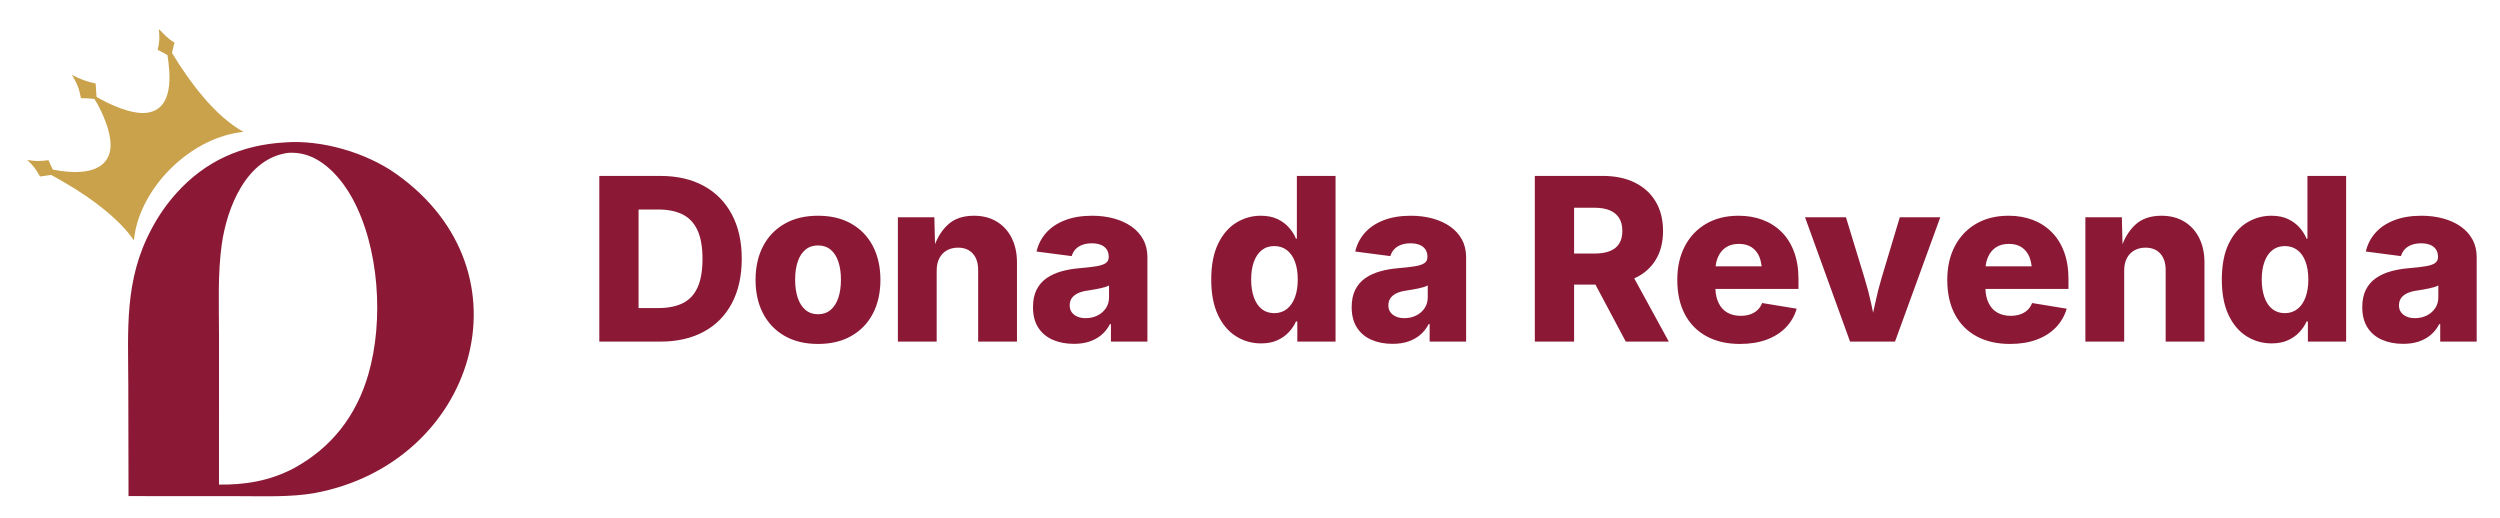
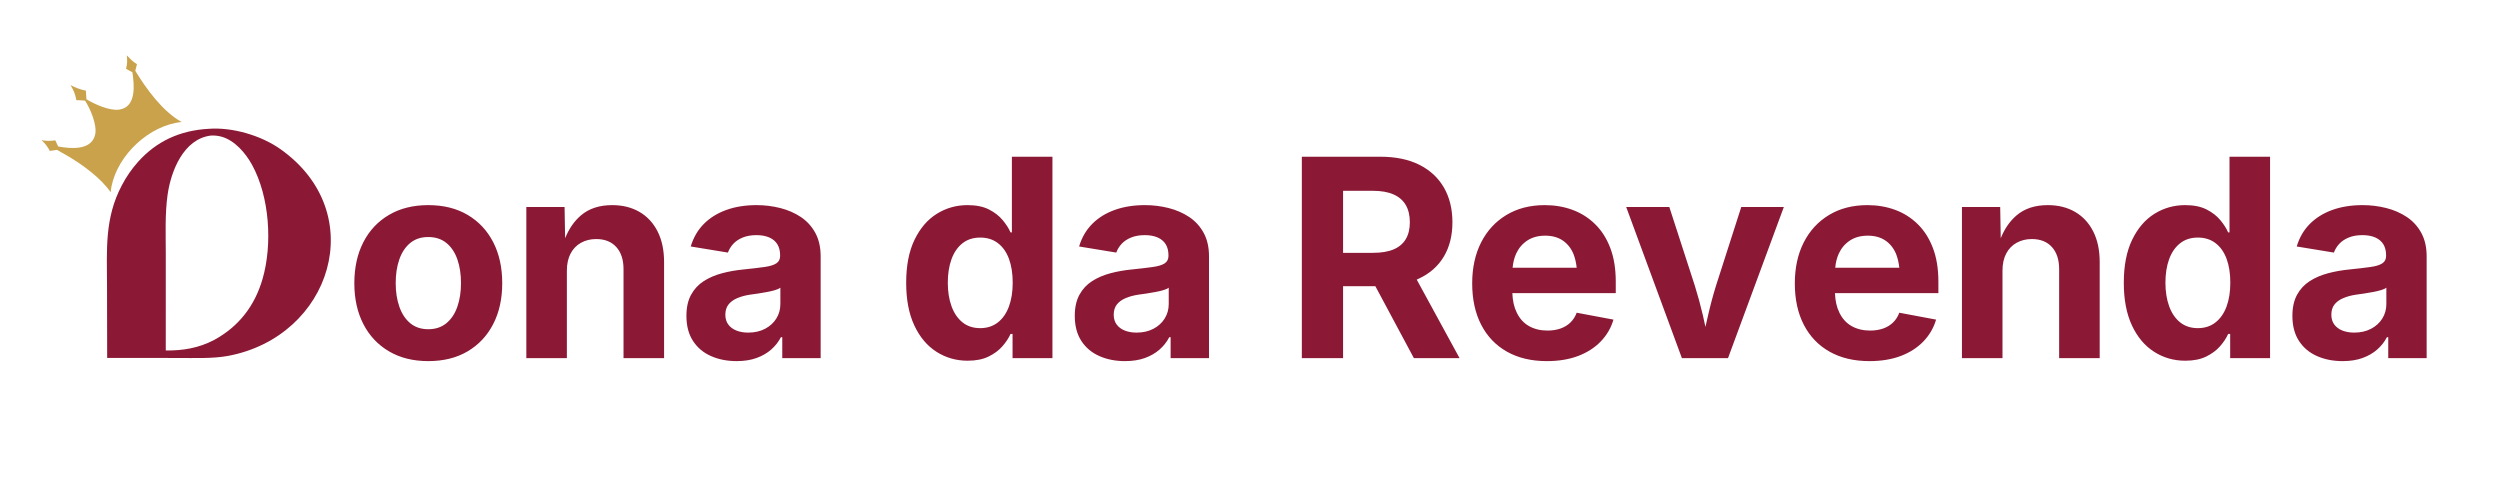
- <svg xmlns="http://www.w3.org/2000/svg" viewBox="0 0 1449 300" width="1449" height="300">
-   <g transform="translate(0 0) scale(0.3030303) translate(-540 -520)">
+ <svg xmlns="http://www.w3.org/2000/svg" viewBox="0 0 1806 345" width="1806" height="345">
+   <g transform="translate(-114.8382 -100.8013) scale(0.2446592)">
    <path fill-rule="evenodd" fill="#8B1935" d="M 1084.56 792.422 C 1155.2 786.839 1240.42 811.948 1297.73 852.563 C 1563.91 1041.18 1447.53 1405.73 1142.82 1462.86 C 1096.74 1471.36 1041.57 1468.92 993.988 1468.99 L 785.811 1468.86 L 785.398 1257.48 C 785.198 1150.88 777.436 1056.21 829.356 958.854 C 842.299 934.005 858.283 910.862 876.938 889.959 C 932.468 827.987 1001.93 797.152 1084.56 792.422 z M 1091.51 812.325 C 1102.27 811.645 1113.06 812.748 1123.46 815.59 C 1162.81 826.629 1194.78 864.299 1213.77 898.985 C 1265.49 993.442 1274.23 1133.07 1244.71 1235.39 C 1221.79 1314.82 1174.57 1376.3 1101.33 1415.97 C 1056.13 1439.69 1009.2 1447.47 958.86 1446.89 L 958.892 1162.09 C 958.898 1104.6 956.189 1043.87 964.203 987.108 C 974.113 916.907 1011.25 822.566 1091.51 812.325 z" />
    <path fill="#C9A24B" d="M 843.801 575.595 C 855.289 586.729 859.93 593.212 873.764 601.483 C 871.954 607.943 870.434 614.614 868.868 621.15 C 901.311 674.356 949.835 741.609 1005.83 772.273 C 910.521 781.483 817.242 868.936 798.552 962.617 C 797.444 968.171 796.767 974.19 796.088 979.834 C 768.494 938.482 711.277 896.876 668.494 872.118 C 658.396 866.034 648.162 860.178 637.799 854.555 L 616.584 857.61 C 609.403 844.66 603.095 835.772 592.112 826.003 C 608.317 828.521 616.544 828.57 632.652 826.336 C 635.005 832.006 638.46 838.826 641.141 844.477 C 676.593 851.033 738.34 857.297 750.073 810.636 C 757.308 781.864 736.129 733.391 720.594 709.166 C 711.576 708.207 703.874 707.978 694.856 707.722 C 690.879 687.989 687.811 680.892 677.697 663.323 C 693.124 671.282 705.976 676.261 722.956 679.74 L 724.589 705.202 C 749.067 719.815 792.385 739.587 821.107 735.692 C 872.945 728.661 865.85 661.672 860.342 625.402 C 854.387 621.868 847.732 618.476 841.578 615.198 C 845.39 599.183 845.437 592.026 843.801 575.595 z" />
  </g>
-   <path fill="#8B1935" d="M382.68 198L347.36 198L347.36 101.96L382.68 101.96Q397.31 101.96 407.88 107.73Q418.45 113.50 424.18 124.27Q429.92 135.03 429.92 149.98Q429.92 164.94 424.22 175.73Q418.51 186.53 407.91 192.26Q397.31 198 382.68 198M370.11 121.43L370.11 178.54L381.71 178.54Q389.96 178.54 395.66 175.76Q401.37 172.99 404.27 166.68Q407.17 160.36 407.17 149.98Q407.17 139.61 404.20 133.32Q401.24 127.04 395.53 124.23Q389.83 121.43 381.39 121.43 M474.13 199.35Q462.85 199.35 454.73 194.68Q446.61 190.01 442.26 181.66Q437.91 173.31 437.91 162.23Q437.91 151.08 442.26 142.73Q446.61 134.38 454.73 129.71Q462.85 125.04 474.13 125.04Q485.41 125.04 493.53 129.71Q501.65 134.38 505.97 142.73Q510.29 151.08 510.29 162.23Q510.29 173.31 505.97 181.66Q501.65 190.01 493.53 194.68Q485.41 199.35 474.13 199.35M474.13 182.14Q478.45 182.14 481.42 179.63Q484.38 177.12 485.90 172.61Q487.41 168.09 487.41 162.10Q487.41 156.11 485.90 151.63Q484.38 147.15 481.42 144.70Q478.45 142.25 474.13 142.25Q469.81 142.25 466.85 144.70Q463.88 147.15 462.37 151.63Q460.86 156.11 460.86 162.10Q460.86 168.09 462.37 172.61Q463.88 177.12 466.85 179.63Q469.81 182.14 474.13 182.14 M542.90 156.88L542.90 198L520.41 198L520.41 125.94L541.55 125.94L541.94 141.54Q544.58 134.71 549.35 130.26Q554.95 125.04 564.49 125.04Q572.04 125.04 577.64 128.39Q583.25 131.74 586.34 137.87Q589.44 143.99 589.44 152.11L589.44 198L566.94 198L566.94 156.49Q566.94 150.43 563.85 146.99Q560.76 143.54 555.21 143.54Q551.60 143.54 548.80 145.12Q546 146.70 544.45 149.66Q542.90 152.63 542.90 156.88 M622.44 199.29Q615.54 199.29 610.16 196.94Q604.78 194.58 601.75 189.85Q598.72 185.11 598.72 178.02Q598.72 172.03 600.81 167.90Q602.91 163.78 606.64 161.20Q610.38 158.62 615.22 157.27Q620.05 155.91 625.53 155.46Q631.65 154.95 635.39 154.33Q639.13 153.72 640.87 152.50Q642.61 151.27 642.61 149.08L642.61 148.82Q642.61 146.31 641.45 144.57Q640.29 142.83 638.10 141.93Q635.91 141.02 632.81 141.02Q629.72 141.02 627.30 141.93Q624.88 142.83 623.34 144.50Q621.79 146.18 621.15 148.44L600.78 145.79Q602.20 139.61 606.35 134.93Q610.51 130.26 617.25 127.65Q623.98 125.04 633.01 125.04Q639.71 125.04 645.54 126.62Q651.37 128.20 655.76 131.26Q660.14 134.32 662.59 138.80Q665.04 143.28 665.04 149.08L665.04 198L643.90 198L643.90 187.88L643.32 187.88Q641.38 191.62 638.39 194.13Q635.39 196.65 631.43 197.97Q627.46 199.29 622.44 199.29M629.27 184.40Q633.07 184.40 636.13 182.85Q639.19 181.31 641 178.60Q642.80 175.89 642.80 172.35L642.80 165.45Q641.84 165.97 640.39 166.42Q638.94 166.87 637.20 167.22Q635.45 167.58 633.71 167.87Q631.97 168.16 630.36 168.42Q627.08 168.87 624.76 169.96Q622.44 171.06 621.21 172.80Q619.99 174.54 619.99 176.99Q619.99 179.37 621.21 181.02Q622.44 182.66 624.50 183.53Q626.56 184.40 629.27 184.40  M730.91 199.03Q722.91 199.03 716.34 194.87Q709.77 190.72 705.90 182.50Q702.03 174.28 702.03 162.04Q702.03 149.40 706.06 141.18Q710.09 132.97 716.63 129Q723.17 125.04 730.71 125.04Q736.45 125.04 740.51 127Q744.57 128.97 747.18 132Q749.79 135.03 751.14 138.32L751.66 138.32L751.66 101.96L774.09 101.96L774.09 198L751.92 198L751.92 186.33L751.14 186.33Q749.73 189.56 747.05 192.46Q744.38 195.36 740.41 197.19Q736.45 199.03 730.91 199.03M738.58 181.50Q742.83 181.50 745.89 179.08Q748.95 176.67 750.56 172.28Q752.18 167.90 752.18 162.04Q752.18 156.04 750.56 151.69Q748.95 147.34 745.89 144.99Q742.83 142.63 738.58 142.63Q734.26 142.63 731.26 145.05Q728.26 147.47 726.72 151.82Q725.17 156.17 725.17 162.04Q725.17 167.84 726.72 172.25Q728.26 176.67 731.26 179.08Q734.26 181.50 738.58 181.50 M807.15 199.29Q800.26 199.29 794.87 196.94Q789.49 194.58 786.46 189.85Q783.43 185.11 783.43 178.02Q783.43 172.03 785.53 167.90Q787.62 163.78 791.36 161.20Q795.10 158.62 799.93 157.27Q804.77 155.91 810.25 155.46Q816.37 154.95 820.11 154.33Q823.85 153.72 825.59 152.50Q827.33 151.27 827.33 149.08L827.33 148.82Q827.33 146.31 826.17 144.57Q825.01 142.83 822.81 141.93Q820.62 141.02 817.53 141.02Q814.44 141.02 812.02 141.93Q809.60 142.83 808.05 144.50Q806.51 146.18 805.86 148.44L785.50 145.79Q786.91 139.61 791.07 134.93Q795.23 130.26 801.96 127.65Q808.70 125.04 817.72 125.04Q824.43 125.04 830.26 126.62Q836.09 128.20 840.47 131.26Q844.86 134.32 847.31 138.80Q849.76 143.28 849.76 149.08L849.76 198L828.62 198L828.62 187.88L828.04 187.88Q826.10 191.62 823.10 194.13Q820.11 196.65 816.14 197.97Q812.18 199.29 807.15 199.29M813.98 184.40Q817.79 184.40 820.85 182.85Q823.91 181.31 825.71 178.60Q827.52 175.89 827.52 172.35L827.52 165.45Q826.55 165.97 825.10 166.42Q823.65 166.87 821.91 167.22Q820.17 167.58 818.43 167.87Q816.69 168.16 815.08 168.42Q811.79 168.87 809.47 169.96Q807.15 171.06 805.93 172.80Q804.70 174.54 804.70 176.99Q804.70 179.37 805.93 181.02Q807.15 182.66 809.21 183.53Q811.28 184.40 813.98 184.40  M912.34 198L889.58 198L889.58 101.96L928.90 101.96Q939.73 101.96 947.59 105.86Q955.45 109.76 959.68 116.92Q963.90 124.07 963.90 133.87Q963.90 143.73 959.58 150.72Q955.26 157.72 947.27 161.33Q947.27 161.33 947.20 161.33L967.25 198L942.31 198L924.71 164.94L912.34 164.94L912.34 198M912.34 120.40L912.34 146.95L924.13 146.95Q929.48 146.95 933.06 145.54Q936.63 144.12 938.47 141.22Q940.31 138.32 940.31 133.87Q940.31 129.36 938.47 126.39Q936.63 123.43 933.03 121.91Q929.42 120.40 924.07 120.40 M1008.50 199.35Q997.22 199.35 989.03 194.87Q980.85 190.39 976.50 182.08Q972.15 173.77 972.15 162.23Q972.15 151.14 976.50 142.76Q980.85 134.38 988.84 129.71Q996.83 125.04 1007.66 125.04Q1015.27 125.04 1021.61 127.42Q1027.96 129.81 1032.64 134.48Q1037.31 139.15 1039.85 145.99Q1042.40 152.82 1042.40 161.78L1042.40 167.45L994.25 167.45Q994.45 172.28 996.12 175.63Q997.93 179.37 1001.21 181.21Q1004.50 183.05 1008.88 183.05Q1011.91 183.05 1014.40 182.21Q1016.88 181.37 1018.65 179.70Q1020.42 178.02 1021.32 175.63L1041.37 178.92Q1039.56 185.11 1035.15 189.72Q1030.73 194.33 1024 196.84Q1017.26 199.35 1008.50 199.35M994.38 154.37L1021.07 154.37Q1020.68 151.27 1019.71 148.82Q1018.17 145.21 1015.20 143.28Q1012.24 141.35 1007.85 141.35Q1003.47 141.35 1000.44 143.31Q997.41 145.28 995.87 148.76Q994.70 151.27 994.38 154.37 M1098.34 198L1072.30 198L1046.20 125.94L1069.92 125.94L1080.68 161.20Q1082.87 168.29 1084.49 175.70Q1085.07 178.41 1085.65 181.24Q1086.29 178.41 1086.87 175.70Q1088.42 168.35 1090.54 161.20L1101.12 125.94L1124.58 125.94 M1164.99 199.35Q1153.71 199.35 1145.52 194.87Q1137.34 190.39 1132.99 182.08Q1128.63 173.77 1128.63 162.23Q1128.63 151.14 1132.99 142.76Q1137.34 134.38 1145.33 129.71Q1153.32 125.04 1164.15 125.04Q1171.75 125.04 1178.10 127.42Q1184.45 129.81 1189.12 134.48Q1193.80 139.15 1196.34 145.99Q1198.89 152.82 1198.89 161.78L1198.89 167.45L1150.74 167.45Q1150.94 172.28 1152.61 175.63Q1154.42 179.37 1157.70 181.21Q1160.99 183.05 1165.37 183.05Q1168.40 183.05 1170.88 182.21Q1173.37 181.37 1175.14 179.70Q1176.91 178.02 1177.81 175.63L1197.86 178.92Q1196.05 185.11 1191.64 189.72Q1187.22 194.33 1180.49 196.84Q1173.75 199.35 1164.99 199.35M1150.87 154.37L1177.55 154.37Q1177.17 151.27 1176.20 148.82Q1174.65 145.21 1171.69 143.28Q1168.72 141.35 1164.34 141.35Q1159.96 141.35 1156.93 143.31Q1153.90 145.28 1152.35 148.76Q1151.19 151.27 1150.87 154.37 M1231.18 156.88L1231.18 198L1208.68 198L1208.68 125.94L1229.82 125.94L1230.21 141.54Q1232.85 134.71 1237.62 130.26Q1243.23 125.04 1252.77 125.04Q1260.31 125.04 1265.92 128.39Q1271.53 131.74 1274.62 137.87Q1277.71 143.99 1277.71 152.11L1277.71 198L1255.22 198L1255.22 156.49Q1255.22 150.43 1252.12 146.99Q1249.03 143.54 1243.49 143.54Q1239.88 143.54 1237.08 145.12Q1234.27 146.70 1232.72 149.66Q1231.18 152.63 1231.18 156.88 M1316.64 199.03Q1308.65 199.03 1302.07 194.87Q1295.50 190.72 1291.63 182.50Q1287.77 174.28 1287.77 162.04Q1287.77 149.40 1291.79 141.18Q1295.82 132.97 1302.36 129Q1308.91 125.04 1316.45 125.04Q1322.18 125.04 1326.24 127Q1330.30 128.97 1332.91 132Q1335.53 135.03 1336.88 138.32L1337.39 138.32L1337.39 101.96L1359.82 101.96L1359.82 198L1337.65 198L1337.65 186.33L1336.88 186.33Q1335.46 189.56 1332.79 192.46Q1330.11 195.36 1326.15 197.19Q1322.18 199.03 1316.64 199.03M1324.31 181.50Q1328.56 181.50 1331.63 179.08Q1334.69 176.67 1336.30 172.28Q1337.91 167.90 1337.91 162.04Q1337.91 156.04 1336.30 151.69Q1334.69 147.34 1331.63 144.99Q1328.56 142.63 1324.31 142.63Q1319.99 142.63 1316.99 145.05Q1314 147.47 1312.45 151.82Q1310.90 156.17 1310.90 162.04Q1310.90 167.84 1312.45 172.25Q1314 176.67 1316.99 179.08Q1319.99 181.50 1324.31 181.50 M1392.89 199.29Q1385.99 199.29 1380.61 196.94Q1375.23 194.58 1372.20 189.85Q1369.17 185.11 1369.17 178.02Q1369.17 172.03 1371.26 167.90Q1373.36 163.78 1377.10 161.20Q1380.83 158.62 1385.67 157.27Q1390.50 155.91 1395.98 155.46Q1402.10 154.95 1405.84 154.33Q1409.58 153.72 1411.32 152.50Q1413.06 151.27 1413.06 149.08L1413.06 148.82Q1413.06 146.31 1411.90 144.57Q1410.74 142.83 1408.55 141.93Q1406.36 141.02 1403.26 141.02Q1400.17 141.02 1397.75 141.93Q1395.34 142.83 1393.79 144.50Q1392.24 146.18 1391.60 148.44L1371.23 145.79Q1372.65 139.61 1376.81 134.93Q1380.96 130.26 1387.70 127.65Q1394.43 125.04 1403.46 125.04Q1410.16 125.04 1415.99 126.62Q1421.83 128.20 1426.21 131.26Q1430.59 134.32 1433.04 138.80Q1435.49 143.28 1435.49 149.08L1435.49 198L1414.35 198L1414.35 187.88L1413.77 187.88Q1411.84 191.62 1408.84 194.13Q1405.84 196.65 1401.88 197.97Q1397.91 199.29 1392.89 199.29M1399.72 184.40Q1403.52 184.40 1406.58 182.85Q1409.64 181.31 1411.45 178.60Q1413.25 175.89 1413.25 172.35L1413.25 165.45Q1412.29 165.97 1410.84 166.42Q1409.39 166.87 1407.65 167.22Q1405.91 167.58 1404.17 167.87Q1402.43 168.16 1400.81 168.42Q1397.53 168.87 1395.21 169.96Q1392.89 171.06 1391.66 172.80Q1390.44 174.54 1390.44 176.99Q1390.44 179.37 1391.66 181.02Q1392.89 182.66 1394.95 183.53Q1397.01 184.40 1399.72 184.40" />
+   <path fill="#8B1935" d="M309.39 260.87Q292.98 260.87 280.97 253.79Q268.96 246.71 262.47 234.07Q255.97 221.42 255.97 204.62Q255.97 187.63 262.47 174.99Q268.96 162.34 280.97 155.26Q292.98 148.18 309.39 148.18Q325.89 148.18 337.86 155.26Q349.82 162.34 356.31 174.99Q362.81 187.63 362.81 204.62Q362.81 221.42 356.31 234.07Q349.82 246.71 337.86 253.79Q325.89 260.87 309.39 260.87M309.39 237.83Q317.20 237.83 322.48 233.48Q327.75 229.14 330.39 221.57Q333.02 214 333.02 204.53Q333.02 194.86 330.39 187.34Q327.75 179.82 322.48 175.52Q317.20 171.23 309.39 171.23Q301.58 171.23 296.35 175.52Q291.13 179.82 288.49 187.34Q285.85 194.86 285.85 204.53Q285.85 214 288.49 221.57Q291.13 229.14 296.35 233.48Q301.58 237.83 309.39 237.83 M409.51 195.54L409.51 258.73L380.22 258.73L380.22 149.55L407.85 149.55L408.24 172.10Q412.44 161.75 419.67 155.60Q428.36 148.18 442.23 148.18Q453.56 148.18 462 153.11Q470.45 158.04 475.09 167.27Q479.73 176.50 479.73 189.29L479.73 258.73L450.43 258.73L450.43 194.37Q450.43 184.21 445.21 178.45Q439.98 172.69 430.71 172.69Q424.55 172.69 419.72 175.38Q414.89 178.06 412.20 183.14Q409.51 188.22 409.51 195.54 M532.20 260.87Q521.85 260.87 513.59 257.21Q505.34 253.55 500.61 246.27Q495.87 239 495.87 228.16Q495.87 219.08 499.24 212.92Q502.61 206.77 508.42 203.06Q514.23 199.35 521.60 197.40Q528.98 195.44 537.08 194.66Q546.55 193.69 552.36 192.86Q558.17 192.03 560.86 190.22Q563.55 188.41 563.55 184.90L563.55 184.41Q563.55 179.72 561.59 176.50Q559.64 173.28 555.78 171.57Q551.92 169.86 546.46 169.86Q540.79 169.86 536.59 171.57Q532.39 173.28 529.76 176.11Q527.12 178.94 525.85 182.46L498.99 178.06Q501.83 168.49 508.37 161.85Q514.91 155.21 524.63 151.69Q534.35 148.18 546.55 148.18Q555.34 148.18 563.64 150.28Q571.94 152.38 578.54 156.77Q585.13 161.17 588.99 168.25Q592.84 175.33 592.84 185.19L592.84 258.73L565.11 258.73L565.11 243.59L564.13 243.59Q561.49 248.67 557.10 252.52Q552.71 256.38 546.50 258.63Q540.30 260.87 532.20 260.87M540.50 240.27Q547.43 240.27 552.66 237.53Q557.88 234.80 560.81 230.11Q563.74 225.42 563.74 219.66L563.74 207.85Q562.47 208.82 559.83 209.60Q557.20 210.39 553.98 210.97Q550.75 211.56 547.63 212.05Q544.50 212.53 542.06 212.83Q536.69 213.61 532.59 215.37Q528.49 217.12 526.24 220Q523.99 222.89 523.99 227.38Q523.99 231.58 526.14 234.46Q528.29 237.34 532 238.80Q535.71 240.27 540.50 240.27  M699.05 260.58Q686.55 260.58 676.44 254.09Q666.33 247.59 660.48 235.04Q654.62 222.49 654.62 204.33Q654.62 185.68 660.67 173.18Q666.73 160.68 676.78 154.43Q686.84 148.18 698.95 148.18Q708.23 148.18 714.38 151.30Q720.53 154.43 724.34 159.02Q728.15 163.61 730.01 167.90L730.98 167.90L730.98 113.22L760.28 113.22L760.28 258.73L731.47 258.73L731.47 241.24L730.01 241.24Q728.05 245.64 724.20 250.08Q720.34 254.53 714.19 257.55Q708.03 260.58 699.05 260.58M708.13 237.05Q715.55 237.05 720.83 232.94Q726.10 228.84 728.83 221.47Q731.57 214.10 731.57 204.23Q731.57 194.27 728.88 187Q726.20 179.72 720.92 175.67Q715.65 171.62 708.13 171.62Q700.42 171.62 695.19 175.82Q689.97 180.01 687.33 187.34Q684.69 194.66 684.69 204.23Q684.69 213.80 687.38 221.23Q690.07 228.65 695.29 232.85Q700.51 237.05 708.13 237.05 M812.75 260.87Q802.40 260.87 794.15 257.21Q785.89 253.55 781.16 246.27Q776.42 239 776.42 228.16Q776.42 219.08 779.79 212.92Q783.16 206.77 788.97 203.06Q794.78 199.35 802.15 197.40Q809.53 195.44 817.63 194.66Q827.10 193.69 832.91 192.86Q838.73 192.03 841.41 190.22Q844.10 188.41 844.10 184.90L844.10 184.41Q844.10 179.72 842.14 176.50Q840.19 173.28 836.33 171.57Q832.48 169.86 827.01 169.86Q821.34 169.86 817.14 171.57Q812.94 173.28 810.31 176.11Q807.67 178.94 806.40 182.46L779.55 178.06Q782.38 168.49 788.92 161.85Q795.46 155.21 805.18 151.69Q814.90 148.18 827.10 148.18Q835.89 148.18 844.19 150.28Q852.49 152.38 859.09 156.77Q865.68 161.17 869.54 168.25Q873.39 175.33 873.39 185.19L873.39 258.73L845.66 258.73L845.66 243.59L844.68 243.59Q842.05 248.67 837.65 252.52Q833.26 256.38 827.06 258.63Q820.85 260.87 812.75 260.87M821.05 240.27Q827.98 240.27 833.21 237.53Q838.43 234.80 841.36 230.11Q844.29 225.42 844.29 219.66L844.29 207.85Q843.02 208.82 840.39 209.60Q837.75 210.39 834.53 210.97Q831.30 211.56 828.18 212.05Q825.05 212.53 822.61 212.83Q817.24 213.61 813.14 215.37Q809.04 217.12 806.79 220Q804.55 222.89 804.55 227.38Q804.55 231.58 806.69 234.46Q808.84 237.34 812.55 238.80Q816.26 240.27 821.05 240.27  M970.23 258.73L940.44 258.73L940.44 113.22L997.18 113.22Q1013.78 113.22 1025.40 119.08Q1037.02 124.94 1043.13 135.58Q1049.23 146.23 1049.23 160.58Q1049.23 174.94 1043.03 185.34Q1036.83 195.74 1025.11 201.21Q1024.23 201.60 1023.45 201.99L1054.40 258.73L1021.40 258.73L993.57 206.77L970.23 206.77L970.23 258.73M970.23 137.83L970.23 182.65L991.71 182.65Q1000.89 182.65 1006.75 180.16Q1012.61 177.67 1015.54 172.74Q1018.47 167.81 1018.47 160.58Q1018.47 153.16 1015.54 148.13Q1012.61 143.10 1006.70 140.46Q1000.79 137.83 991.61 137.83 M1117.42 260.87Q1100.72 260.87 1088.61 254.04Q1076.50 247.20 1070.01 234.60Q1063.51 222.01 1063.51 204.72Q1063.51 187.83 1069.96 175.13Q1076.40 162.44 1088.22 155.31Q1100.04 148.18 1115.96 148.18Q1126.70 148.18 1135.98 151.60Q1145.25 155.01 1152.28 161.90Q1159.32 168.78 1163.27 179.14Q1167.23 189.49 1167.23 203.55L1167.23 211.75L1092.52 211.75Q1092.81 220.05 1095.74 225.91Q1098.87 232.36 1104.58 235.58Q1110.29 238.80 1117.91 238.80Q1123.08 238.80 1127.28 237.34Q1131.48 235.87 1134.46 232.99Q1137.44 230.11 1139 225.91L1165.57 230.89Q1162.93 239.88 1156.39 246.66Q1149.84 253.45 1140.03 257.16Q1130.21 260.87 1117.42 260.87M1092.71 193.39L1139 193.39Q1138.42 187.92 1136.66 183.43Q1134.02 177.18 1128.90 173.72Q1123.77 170.25 1116.25 170.25Q1108.63 170.25 1103.31 173.76Q1097.99 177.28 1095.25 183.24Q1093.20 187.83 1092.71 193.39 M1248.31 258.73L1215.01 258.73L1174.77 149.55L1205.92 149.55L1224.28 206.19Q1227.60 216.83 1230.14 227.67Q1231.02 231.87 1232 236.17Q1232.98 231.87 1233.95 227.67Q1236.39 216.83 1239.71 206.19L1257.88 149.55L1288.64 149.55 M1350.48 260.87Q1333.78 260.87 1321.67 254.04Q1309.57 247.20 1303.07 234.60Q1296.58 222.01 1296.58 204.72Q1296.58 187.83 1303.02 175.13Q1309.47 162.44 1321.28 155.31Q1333.10 148.18 1349.02 148.18Q1359.76 148.18 1369.04 151.60Q1378.32 155.01 1385.35 161.90Q1392.38 168.78 1396.33 179.14Q1400.29 189.49 1400.29 203.55L1400.29 211.75L1325.58 211.75Q1325.87 220.05 1328.80 225.91Q1331.93 232.36 1337.64 235.58Q1343.35 238.80 1350.97 238.80Q1356.15 238.80 1360.35 237.34Q1364.55 235.87 1367.52 232.99Q1370.50 230.11 1372.07 225.91L1398.63 230.89Q1395.99 239.88 1389.45 246.66Q1382.90 253.45 1373.09 257.16Q1363.28 260.87 1350.48 260.87M1325.78 193.39L1372.07 193.39Q1371.48 187.92 1369.72 183.43Q1367.08 177.18 1361.96 173.72Q1356.83 170.25 1349.31 170.25Q1341.69 170.25 1336.37 173.76Q1331.05 177.28 1328.32 183.24Q1326.26 187.83 1325.78 193.39 M1446.60 195.54L1446.60 258.73L1417.31 258.73L1417.31 149.55L1444.94 149.55L1445.33 172.10Q1449.53 161.75 1456.76 155.60Q1465.45 148.18 1479.32 148.18Q1490.65 148.18 1499.09 153.11Q1507.54 158.04 1512.18 167.27Q1516.82 176.50 1516.82 189.29L1516.82 258.73L1487.52 258.73L1487.52 194.37Q1487.52 184.21 1482.30 178.45Q1477.07 172.69 1467.80 172.69Q1461.64 172.69 1456.81 175.38Q1451.98 178.06 1449.29 183.14Q1446.60 188.22 1446.60 195.54 M1578.66 260.58Q1566.16 260.58 1556.06 254.09Q1545.95 247.59 1540.09 235.04Q1534.23 222.49 1534.23 204.33Q1534.23 185.68 1540.28 173.18Q1546.34 160.68 1556.40 154.43Q1566.46 148.18 1578.57 148.18Q1587.84 148.18 1593.99 151.30Q1600.15 154.43 1603.96 159.02Q1607.76 163.61 1609.62 167.90L1610.60 167.90L1610.60 113.22L1639.89 113.22L1639.89 258.73L1611.08 258.73L1611.08 241.24L1609.62 241.24Q1607.67 245.64 1603.81 250.08Q1599.95 254.53 1593.80 257.55Q1587.65 260.58 1578.66 260.58M1587.74 237.05Q1595.17 237.05 1600.44 232.94Q1605.71 228.84 1608.45 221.47Q1611.18 214.10 1611.18 204.23Q1611.18 194.27 1608.50 187Q1605.81 179.72 1600.54 175.67Q1595.26 171.62 1587.74 171.62Q1580.03 171.62 1574.81 175.82Q1569.58 180.01 1566.94 187.34Q1564.31 194.66 1564.31 204.23Q1564.31 213.80 1566.99 221.23Q1569.68 228.65 1574.90 232.85Q1580.13 237.05 1587.74 237.05 M1692.36 260.87Q1682.01 260.87 1673.76 257.21Q1665.51 253.55 1660.77 246.27Q1656.03 239 1656.03 228.16Q1656.03 219.08 1659.40 212.92Q1662.77 206.77 1668.58 203.06Q1674.39 199.35 1681.77 197.40Q1689.14 195.44 1697.24 194.66Q1706.72 193.69 1712.53 192.86Q1718.34 192.03 1721.02 190.22Q1723.71 188.41 1723.71 184.90L1723.71 184.41Q1723.71 179.72 1721.76 176.50Q1719.80 173.28 1715.95 171.57Q1712.09 169.86 1706.62 169.86Q1700.96 169.86 1696.76 171.57Q1692.56 173.28 1689.92 176.11Q1687.28 178.94 1686.01 182.46L1659.16 178.06Q1661.99 168.49 1668.53 161.85Q1675.08 155.21 1684.79 151.69Q1694.51 148.18 1706.72 148.18Q1715.51 148.18 1723.81 150.28Q1732.11 152.38 1738.70 156.77Q1745.29 161.17 1749.15 168.25Q1753.01 175.33 1753.01 185.19L1753.01 258.73L1725.27 258.73L1725.27 243.59L1724.30 243.59Q1721.66 248.67 1717.26 252.52Q1712.87 256.38 1706.67 258.63Q1700.47 260.87 1692.36 260.87M1700.66 240.27Q1707.60 240.27 1712.82 237.53Q1718.05 234.80 1720.98 230.11Q1723.90 225.42 1723.90 219.66L1723.90 207.85Q1722.64 208.82 1720 209.60Q1717.36 210.39 1714.14 210.97Q1710.92 211.56 1707.79 212.05Q1704.67 212.53 1702.23 212.83Q1696.85 213.61 1692.75 215.37Q1688.65 217.12 1686.40 220Q1684.16 222.89 1684.16 227.38Q1684.16 231.58 1686.31 234.46Q1688.46 237.34 1692.17 238.80Q1695.88 240.27 1700.66 240.27" />
</svg>
